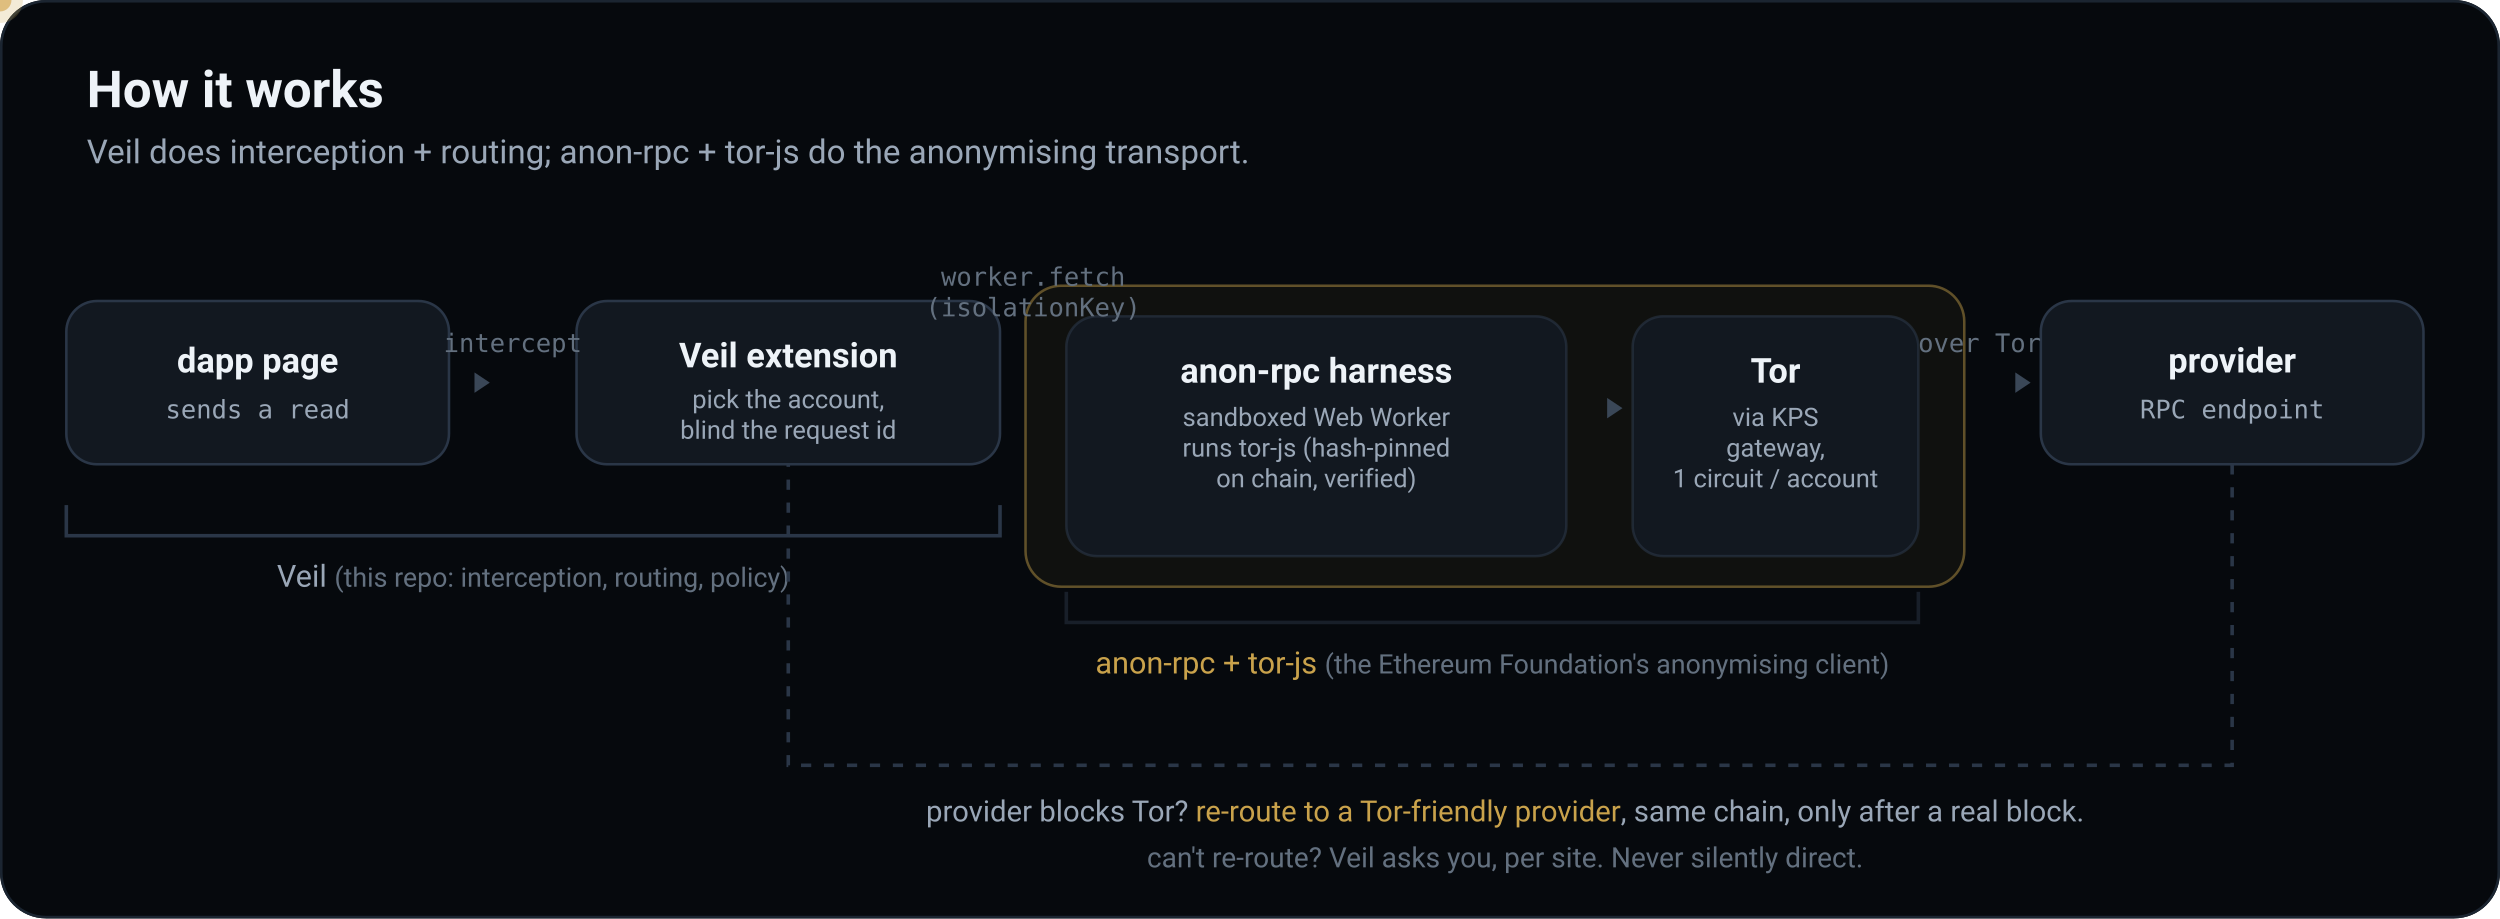
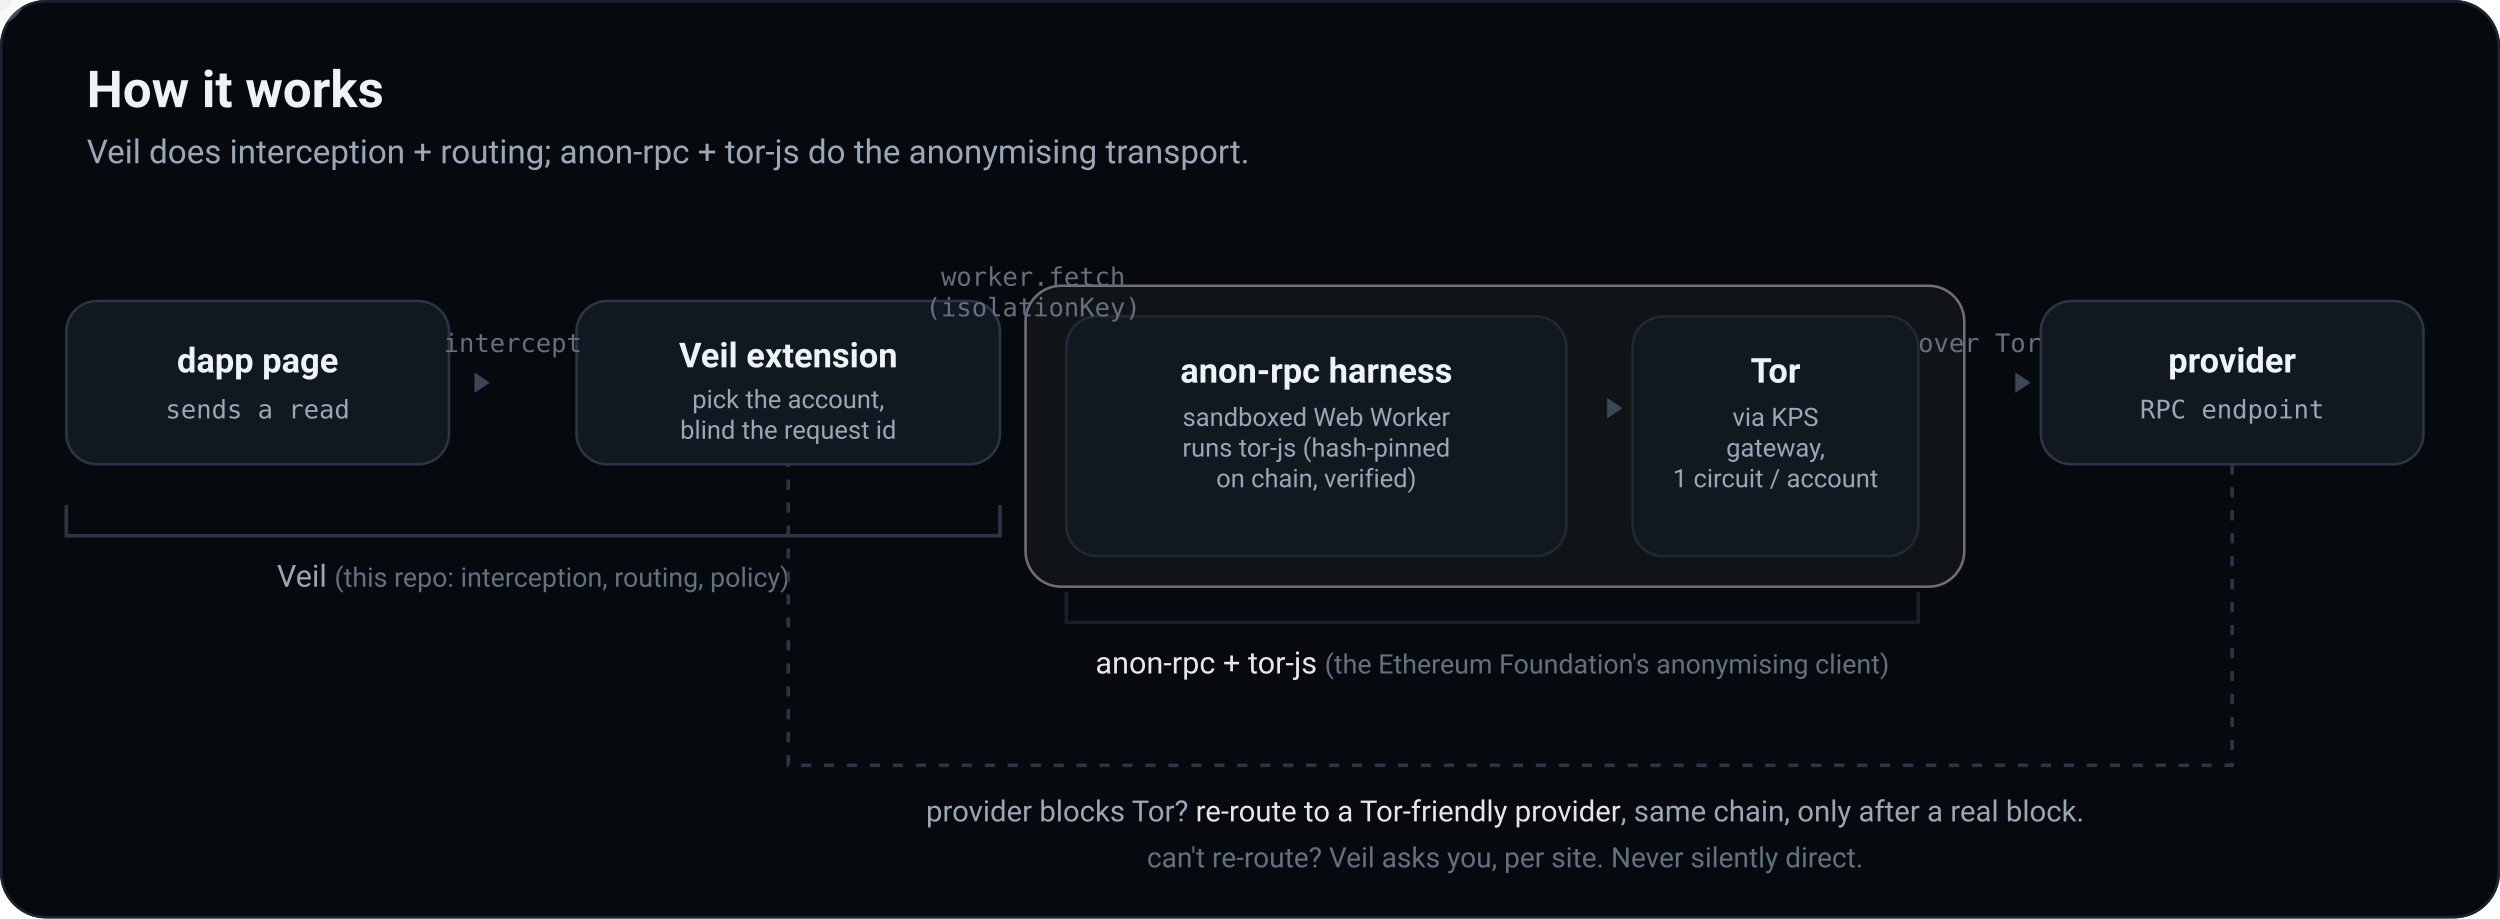
<svg xmlns="http://www.w3.org/2000/svg" xmlns:xlink="http://www.w3.org/1999/xlink" viewBox="0 0 980 360" width="980" height="360" role="img" aria-label="Architecture: dapp page, Veil extension routes by account and blinds the id, anon-rpc harness runs a sandboxed hash-pinned tor-js worker, over Tor one circuit per account, to the provider.">
  <defs>
    <style>
      .t{font-family:-apple-system,"Segoe UI",Roboto,sans-serif}
      .m{font-family:ui-monospace,"SF Mono",Menlo,monospace}
      .box{fill:#121820;stroke:#2a3647}
      .lbl{fill:#eef3f8;font-weight:600}
      .sub{fill:#9aa7b7}
      .step{fill:#63707f}
      .bk{fill:none;stroke:#2a3647;stroke-width:1.4}
    </style>
  </defs>
  <rect width="980" height="360" rx="18" fill="#06090d" />
  <rect x="0.5" y="0.5" width="979" height="359" rx="17.5" fill="none" stroke="#1b2531" />
  <text class="t" x="34" y="42" font-size="20" font-weight="700" fill="#eef3f8">How it works</text>
  <text class="t sub" x="34" y="64" font-size="13">Veil does interception + routing; anon-rpc + tor-js do the anonymising transport.</text>
  <path id="path" d="M176 150 H 952" fill="none" stroke="none" />
  <g>
-     <circle r="9" fill="#C9A24B" opacity="0.22" />
-     <circle r="4.5" fill="#DFBE7E" />
+     <circle r="9" fill="#E7E7EA" opacity="0.22" />
+     <circle r="4.5" fill="#F2F2F3" />
    <animateMotion dur="3.6s" repeatCount="indefinite">
      <mpath xlink:href="#path" />
    </animateMotion>
  </g>
-   <rect x="402" y="112" width="368" height="118" rx="14" fill="#C9A24B" fill-opacity="0.05" stroke="#C9A24B" stroke-opacity="0.45" />
+   <rect x="402" y="112" width="368" height="118" rx="14" fill="#E7E7EA" fill-opacity="0.05" stroke="#E7E7EA" stroke-opacity="0.45" />
  <g class="t">
    <rect class="box" x="26" y="118" width="150" height="64" rx="12" />
    <text class="lbl" x="101" y="146" font-size="13.5" text-anchor="middle">dapp page</text>
    <text class="sub m" x="101" y="164" font-size="10" text-anchor="middle">sends a read</text>
    <rect class="box" x="226" y="118" width="166" height="64" rx="12" />
    <text class="lbl" x="309" y="144" font-size="13.5" text-anchor="middle">Veil extension</text>
    <text class="sub" x="309" y="160" font-size="10" text-anchor="middle">pick the account,</text>
    <text class="sub" x="309" y="172" font-size="10" text-anchor="middle">blind the request id</text>
-     <rect class="box" x="418" y="124" width="196" height="94" rx="12" stroke="#C9A24B" stroke-opacity="0.6" />
+     <rect class="box" x="418" y="124" width="196" height="94" rx="12" stroke="#E7E7EA" stroke-opacity="0.6" />
    <text class="lbl" x="516" y="150" font-size="13.5" text-anchor="middle">anon-rpc harness</text>
    <text class="sub" x="516" y="167" font-size="10" text-anchor="middle">sandboxed Web Worker</text>
    <text class="sub" x="516" y="179" font-size="10" text-anchor="middle">runs tor-js (hash-pinned</text>
    <text class="sub" x="516" y="191" font-size="10" text-anchor="middle">on chain, verified)</text>
-     <rect class="box" x="640" y="124" width="112" height="94" rx="12" stroke="#C9A24B" stroke-opacity="0.6" />
-     <text class="lbl" x="696" y="150" font-size="13.5" text-anchor="middle" fill="#C9A24B">Tor</text>
+     <rect class="box" x="640" y="124" width="112" height="94" rx="12" stroke="#E7E7EA" stroke-opacity="0.6" />
+     <text class="lbl" x="696" y="150" font-size="13.5" text-anchor="middle" fill="#E7E7EA">Tor</text>
    <text class="sub" x="696" y="167" font-size="10" text-anchor="middle">via KPS</text>
    <text class="sub" x="696" y="179" font-size="10" text-anchor="middle">gateway,</text>
    <text class="sub" x="696" y="191" font-size="10" text-anchor="middle">1 circuit / account</text>
    <rect class="box" x="800" y="118" width="150" height="64" rx="12" />
    <text class="lbl" x="875" y="146" font-size="13.5" text-anchor="middle">provider</text>
    <text class="sub m" x="875" y="164" font-size="10" text-anchor="middle">RPC endpoint</text>
  </g>
  <g class="m step" font-size="10" text-anchor="middle">
    <text x="201" y="138">intercept</text>
    <text x="405" y="112">worker.fetch</text>
    <text x="405" y="124">(isolationKey)</text>
    <text x="776" y="138">over Tor</text>
  </g>
  <g fill="#3a4757">
    <path d="M176 150 h14 M186 146 l6 4 -6 4" />
    <path d="M614 160 h20 M630 156 l6 4 -6 4" />
    <path d="M752 150 h42 M790 146 l6 4 -6 4" />
  </g>
  <path class="bk" d="M26 198 V 210 H 392 V 198" />
  <text class="t" x="209" y="230" font-size="12" text-anchor="middle" fill="#9aa7b7">Veil  <tspan class="step" font-size="10.5">(this repo: interception, routing, policy)</tspan>
  </text>
-   <path class="bk" d="M418 232 V 244 H 752 V 232" stroke="#C9A24B" stroke-opacity="0.5" />
-   <text class="t" x="585" y="264" font-size="12" text-anchor="middle" fill="#C9A24B">anon-rpc + tor-js  <tspan fill="#63707f" font-size="10.5">(the Ethereum Foundation's anonymising client)</tspan>
+   <path class="bk" d="M418 232 V 244 H 752 V 232" stroke="#E7E7EA" stroke-opacity="0.5" />
+   <text class="t" x="585" y="264" font-size="12" text-anchor="middle" fill="#E7E7EA">anon-rpc + tor-js  <tspan fill="#63707f" font-size="10.5">(the Ethereum Foundation's anonymising client)</tspan>
  </text>
  <path d="M875 182 V 300 H 309 V 182" fill="none" stroke="#2a3647" stroke-width="1.4" stroke-dasharray="4 5" />
-   <text class="t" x="590" y="322" font-size="11.5" text-anchor="middle" fill="#9aa7b7">provider blocks Tor? <tspan fill="#C9A24B">re-route to a Tor-friendly provider</tspan>, same chain, only after a real block.</text>
+   <text class="t" x="590" y="322" font-size="11.5" text-anchor="middle" fill="#9aa7b7">provider blocks Tor? <tspan fill="#E7E7EA">re-route to a Tor-friendly provider</tspan>, same chain, only after a real block.</text>
  <text class="t" x="590" y="340" font-size="11" text-anchor="middle" fill="#63707f">can't re-route? Veil asks you, per site. Never silently direct.</text>
</svg>
